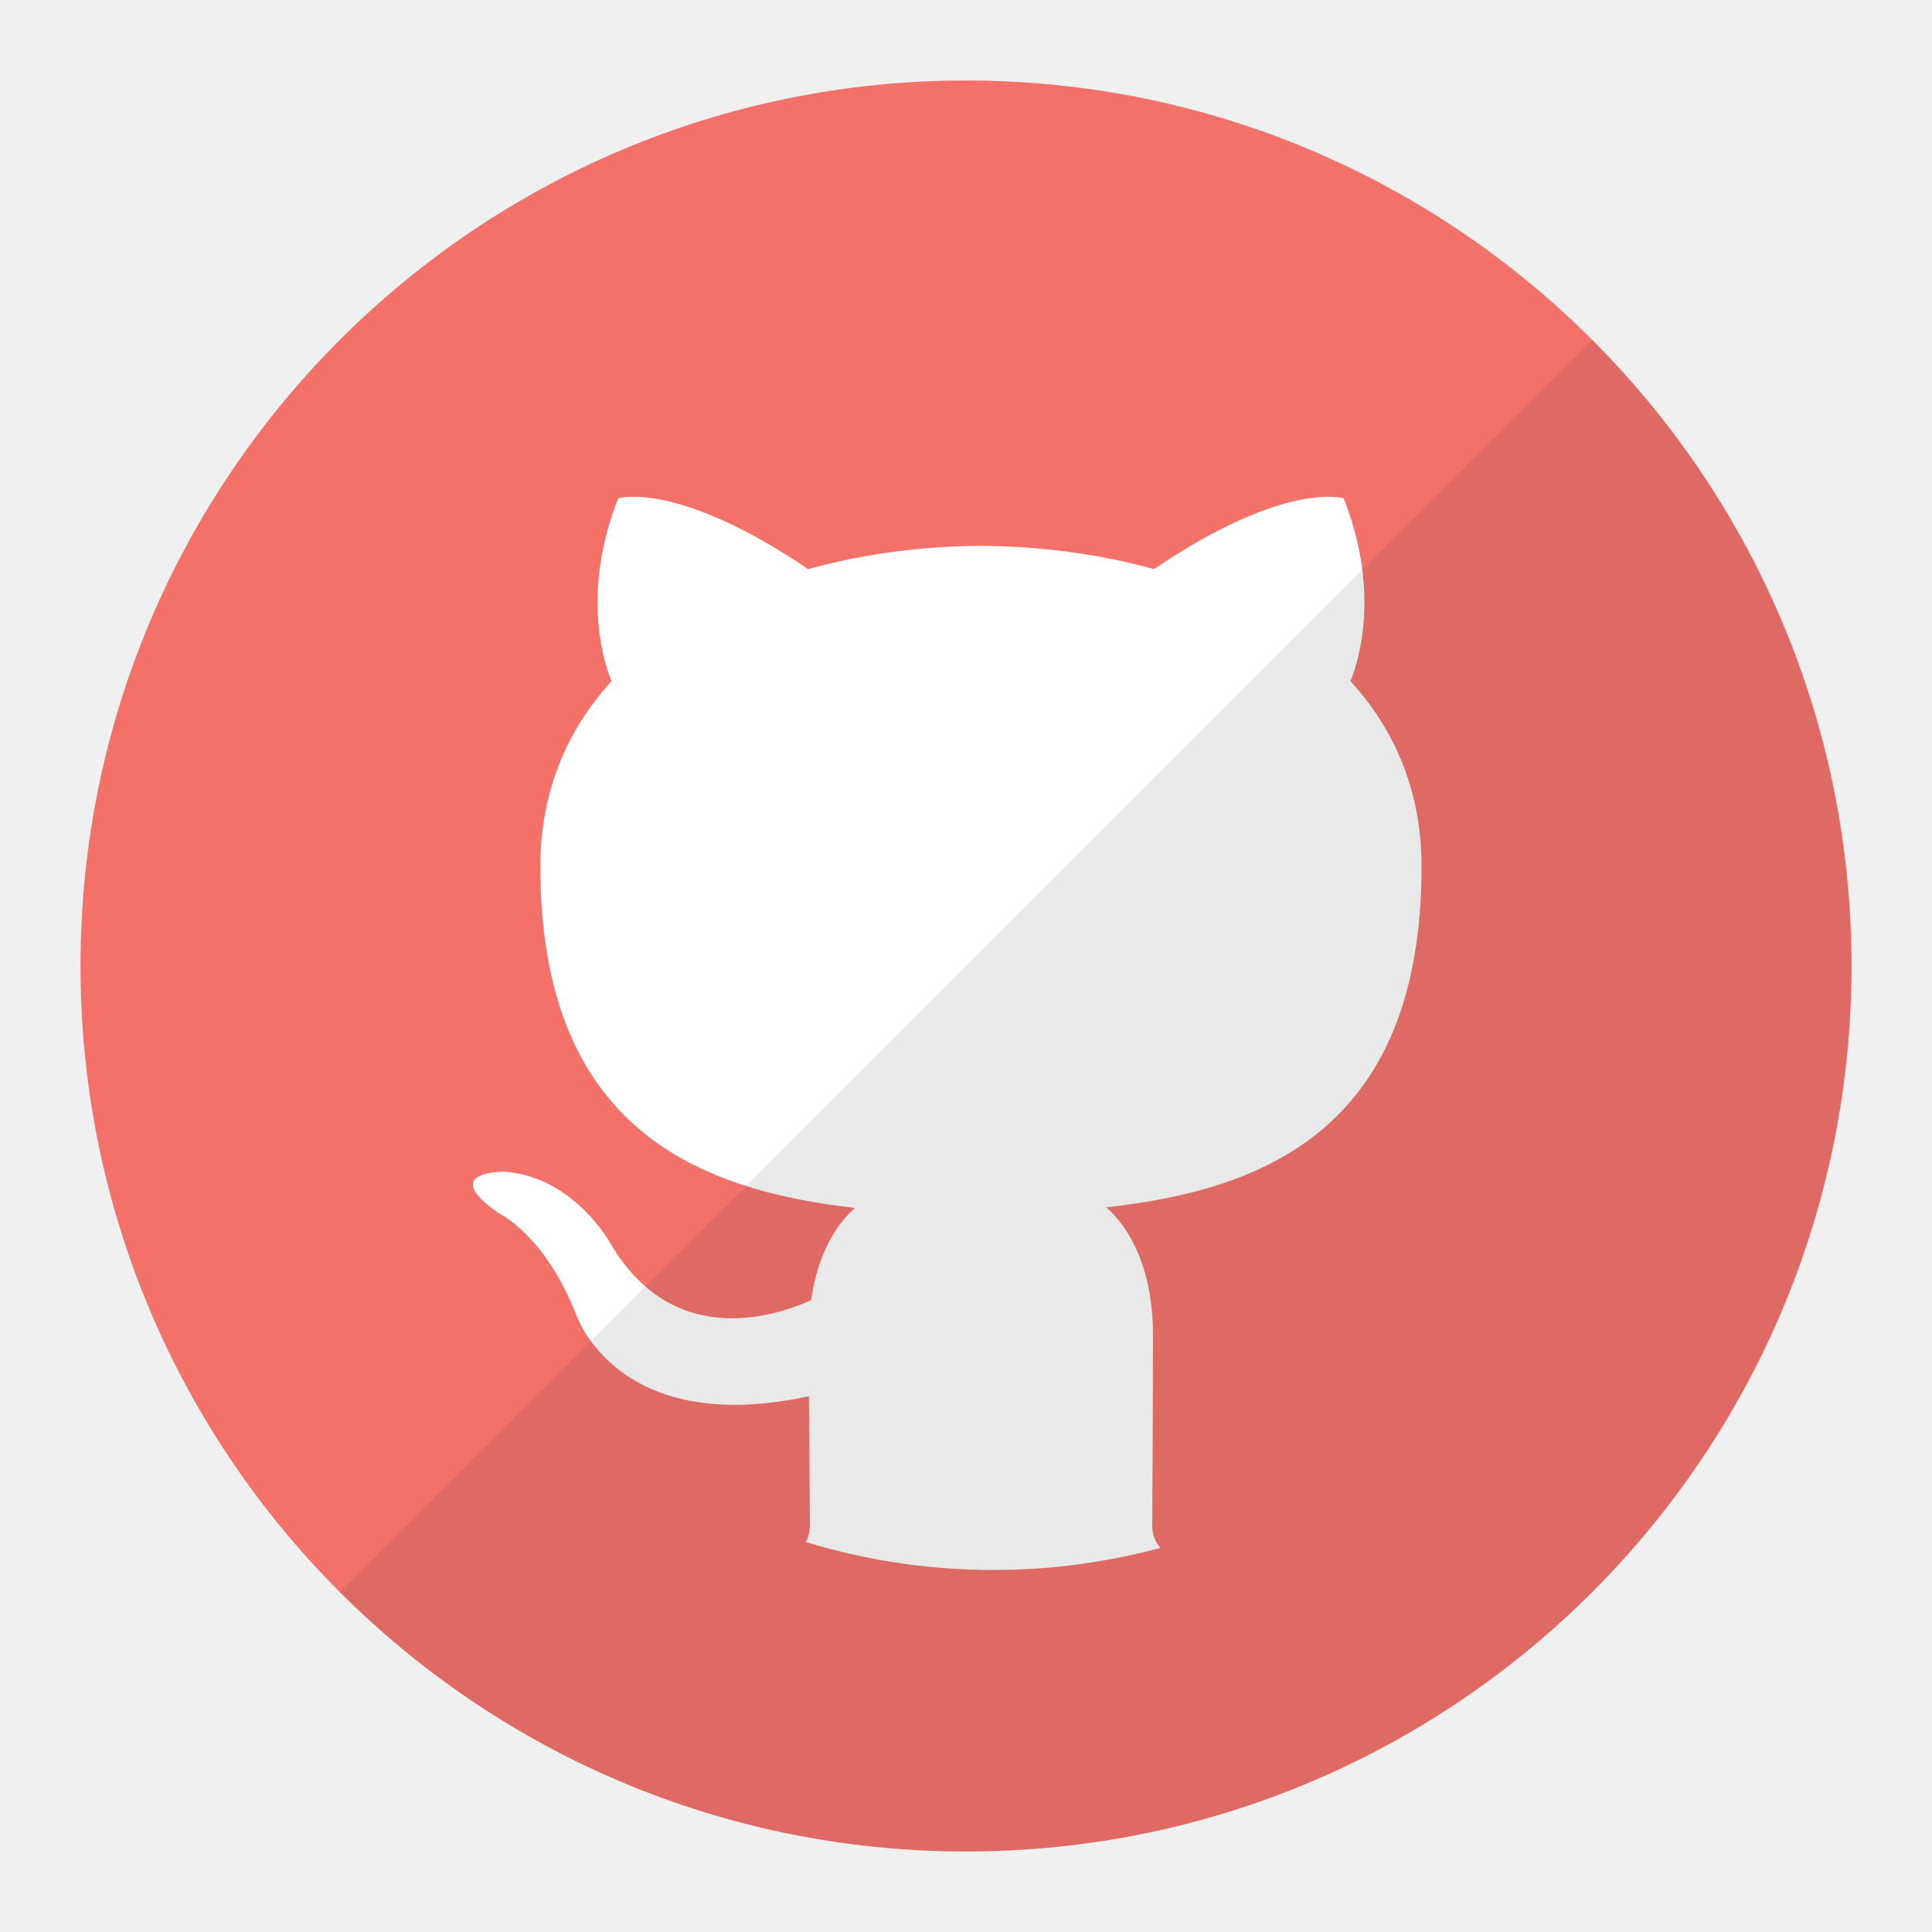
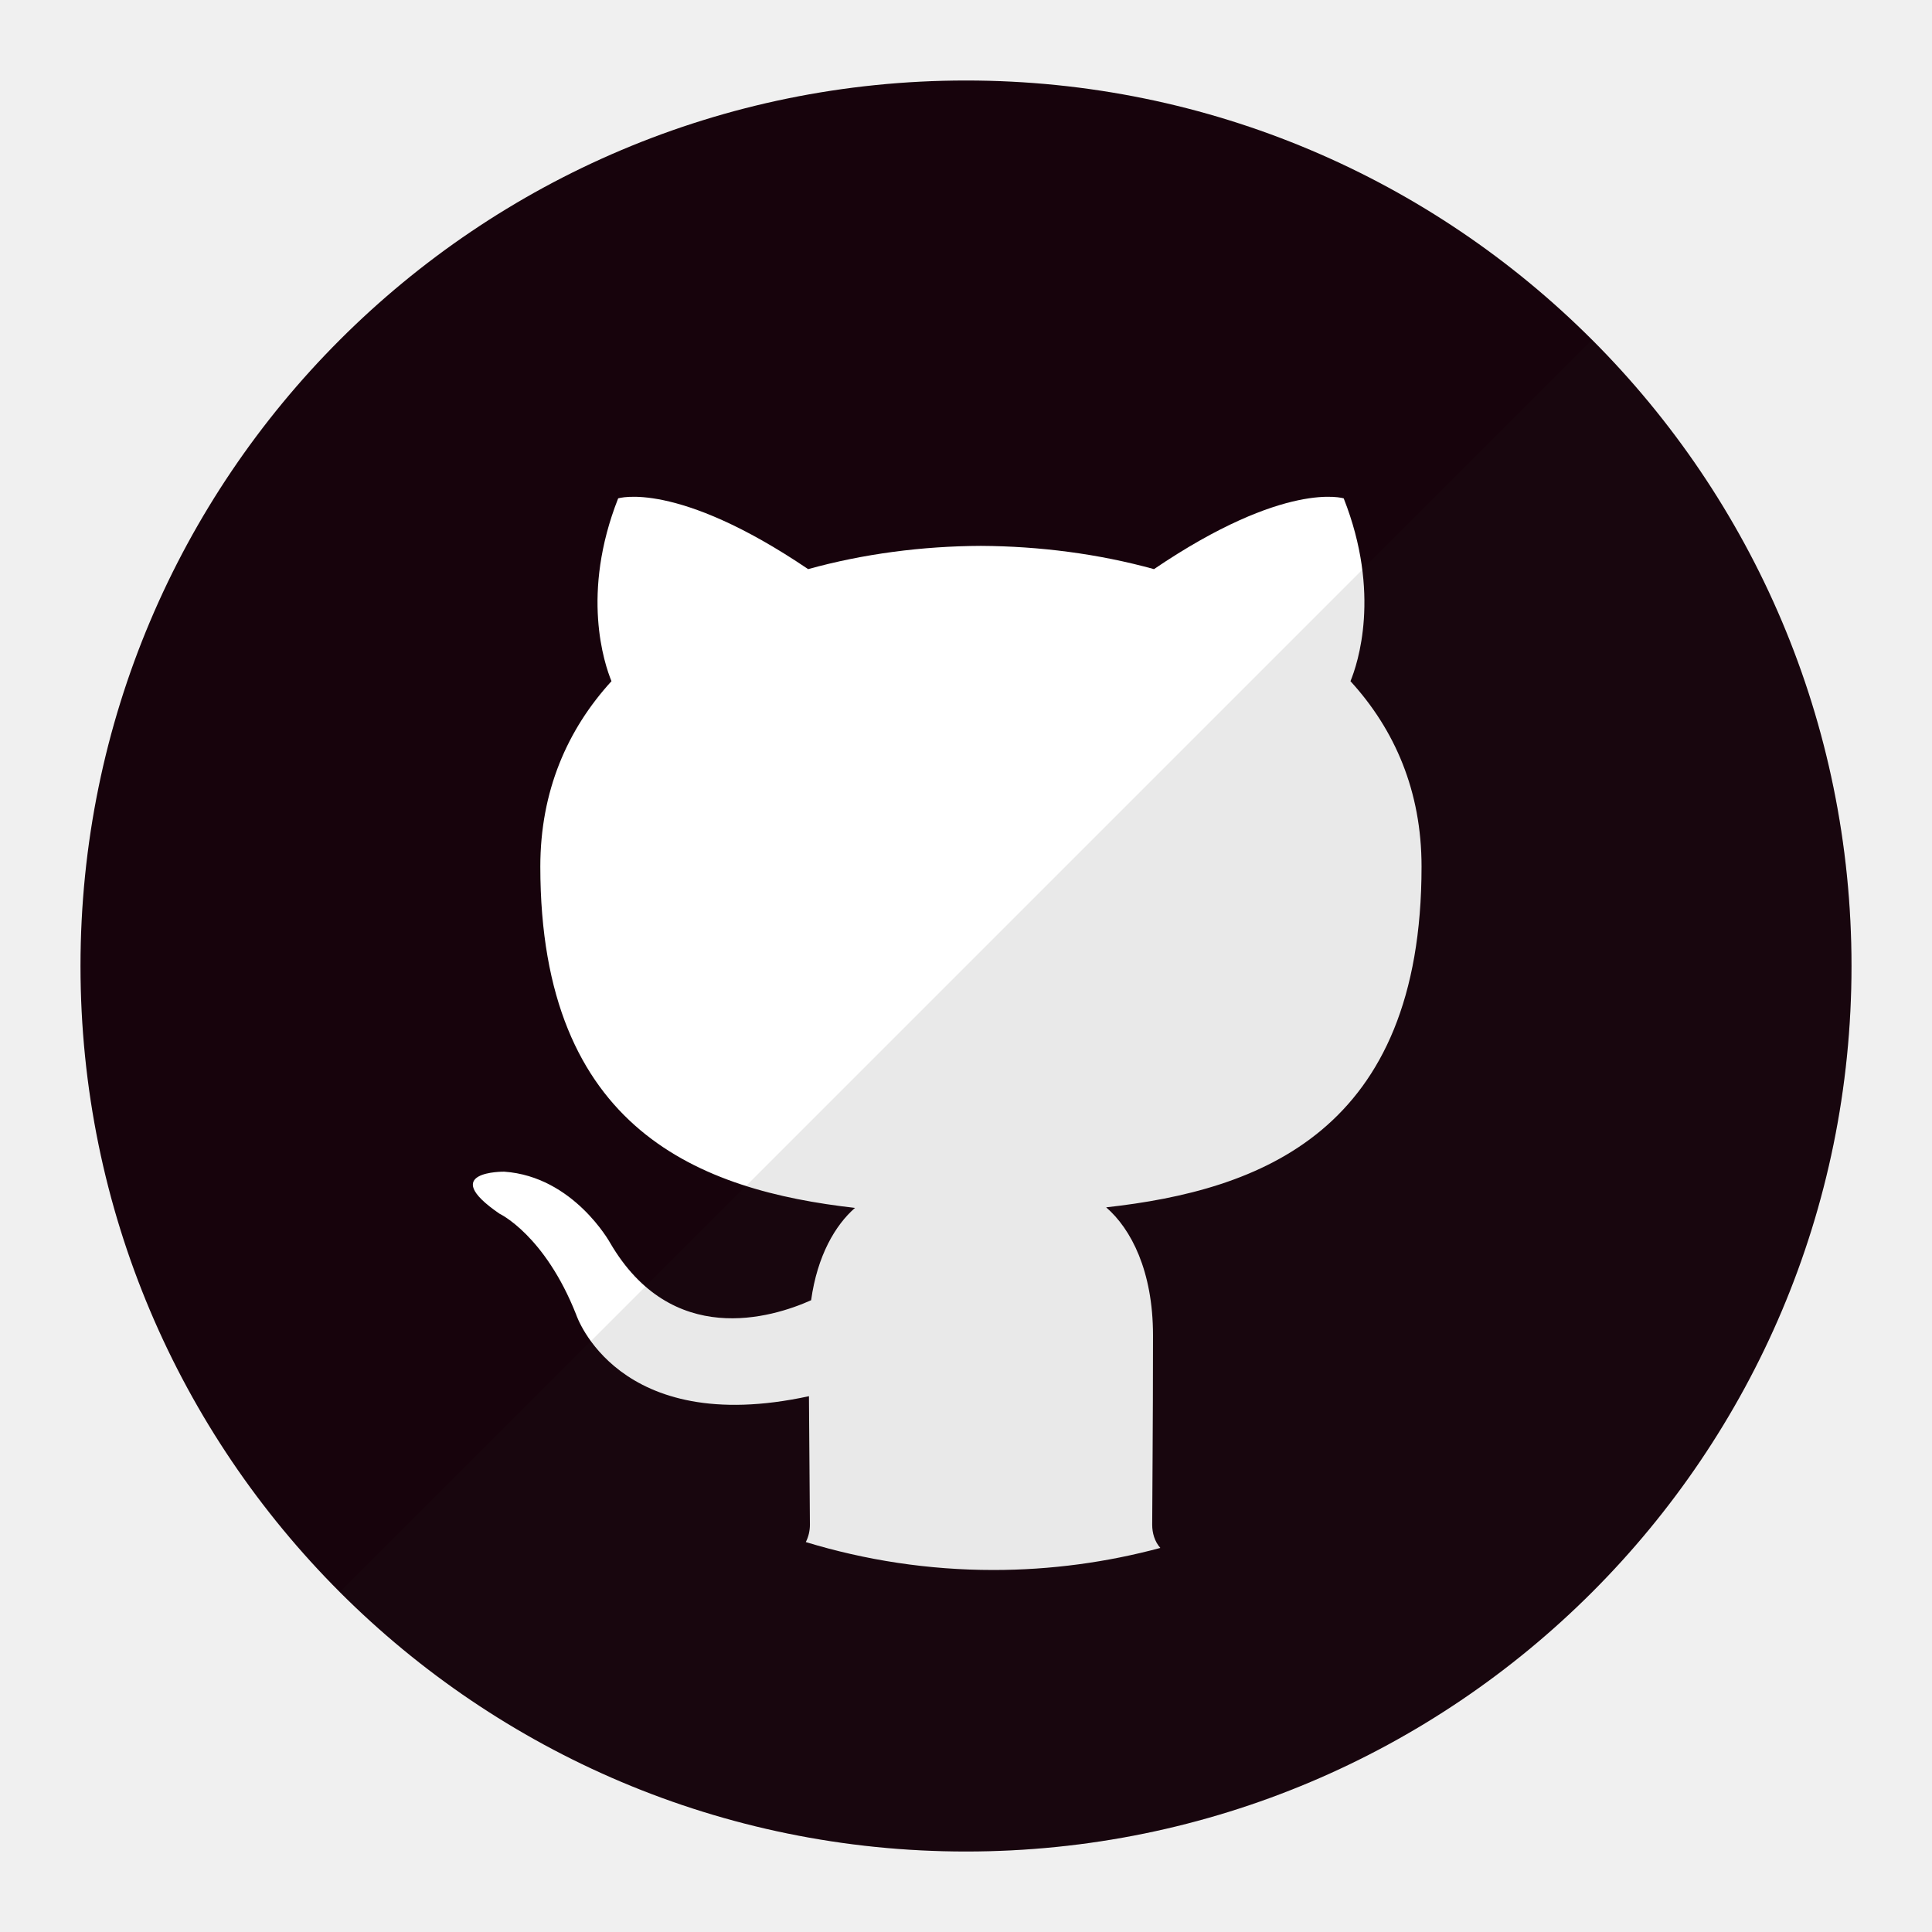
<svg xmlns="http://www.w3.org/2000/svg" version="1.1" id="Layer_1" x="0px" y="0px" width="24px" height="24px" viewBox="0 0 24 24" enable-background="new 0 0 24 24" xml:space="preserve">
  <g id="icon">
-     <circle cx="12" cy="12" r="11" fill="#F4716A" />
+     <circle cx="12" cy="12" r="11" fill="#17030C" />
    <path d="M14.313,18.941c0,-0.283,0.01,-1.207,0.01,-2.354c0,-0.8,-0.274,-1.323,-0.582,-1.589c1.911,-0.212,3.918,-0.938,3.918,-4.233c0,-0.937,-0.333,-1.702,-0.883,-2.303c0.089,-0.216,0.383,-1.089,-0.084,-2.271c0,0,-0.72,-0.231,-2.357,0.879c-0.686,-0.19,-1.42,-0.285,-2.149,-0.289c-0.729,0.003,-1.463,0.099,-2.147,0.289c-1.64,-1.11,-2.36,-0.879,-2.36,-0.879c-0.466,1.182,-0.172,2.054,-0.083,2.271c-0.549,0.601,-0.884,1.366,-0.884,2.303c0,3.288,2.003,4.023,3.909,4.24c-0.245,0.214,-0.468,0.593,-0.545,1.147c-0.49,0.219,-1.732,0.598,-2.497,-0.713c0,0,-0.454,-0.824,-1.315,-0.884c0,0,-0.837,-0.011,-0.059,0.522c0,0,0.562,0.264,0.953,1.255c0,0,0.504,1.531,2.891,1.012c0.004,0.717,0.012,1.393,0.012,1.597c0,0.072,-0.016,0.147,-0.051,0.215c0.738,0.225,1.52,0.347,2.33,0.347c0.717,0,1.412,-0.096,2.074,-0.274C14.342,19.148,14.313,19.041,14.313,18.941z" fill="#FFFFFF" />
    <path d="M4.222,19.778C6.212,21.769,8.962,23,12,23c6.075,0,11,-4.925,11,-11c0,-3.038,-1.231,-5.788,-3.222,-7.778L4.222,19.778z" fill="#231F20" opacity="0.1" />
  </g>
</svg>
